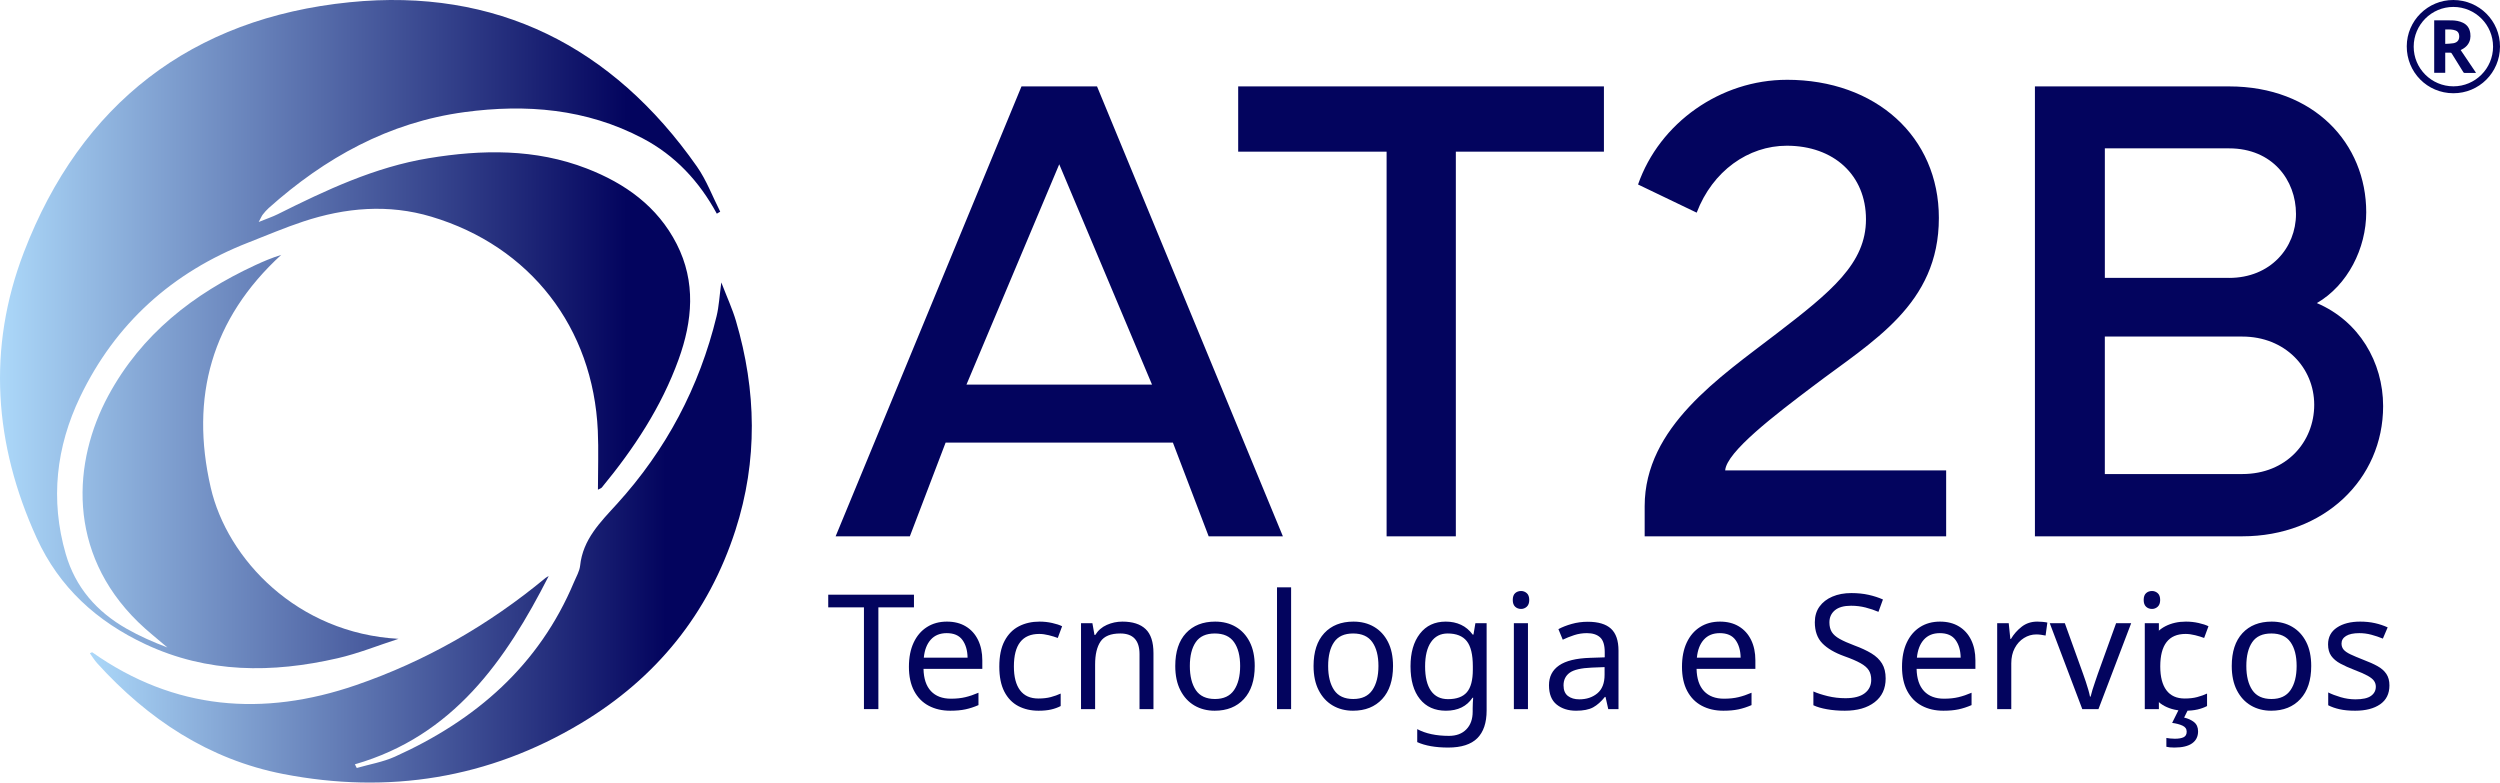
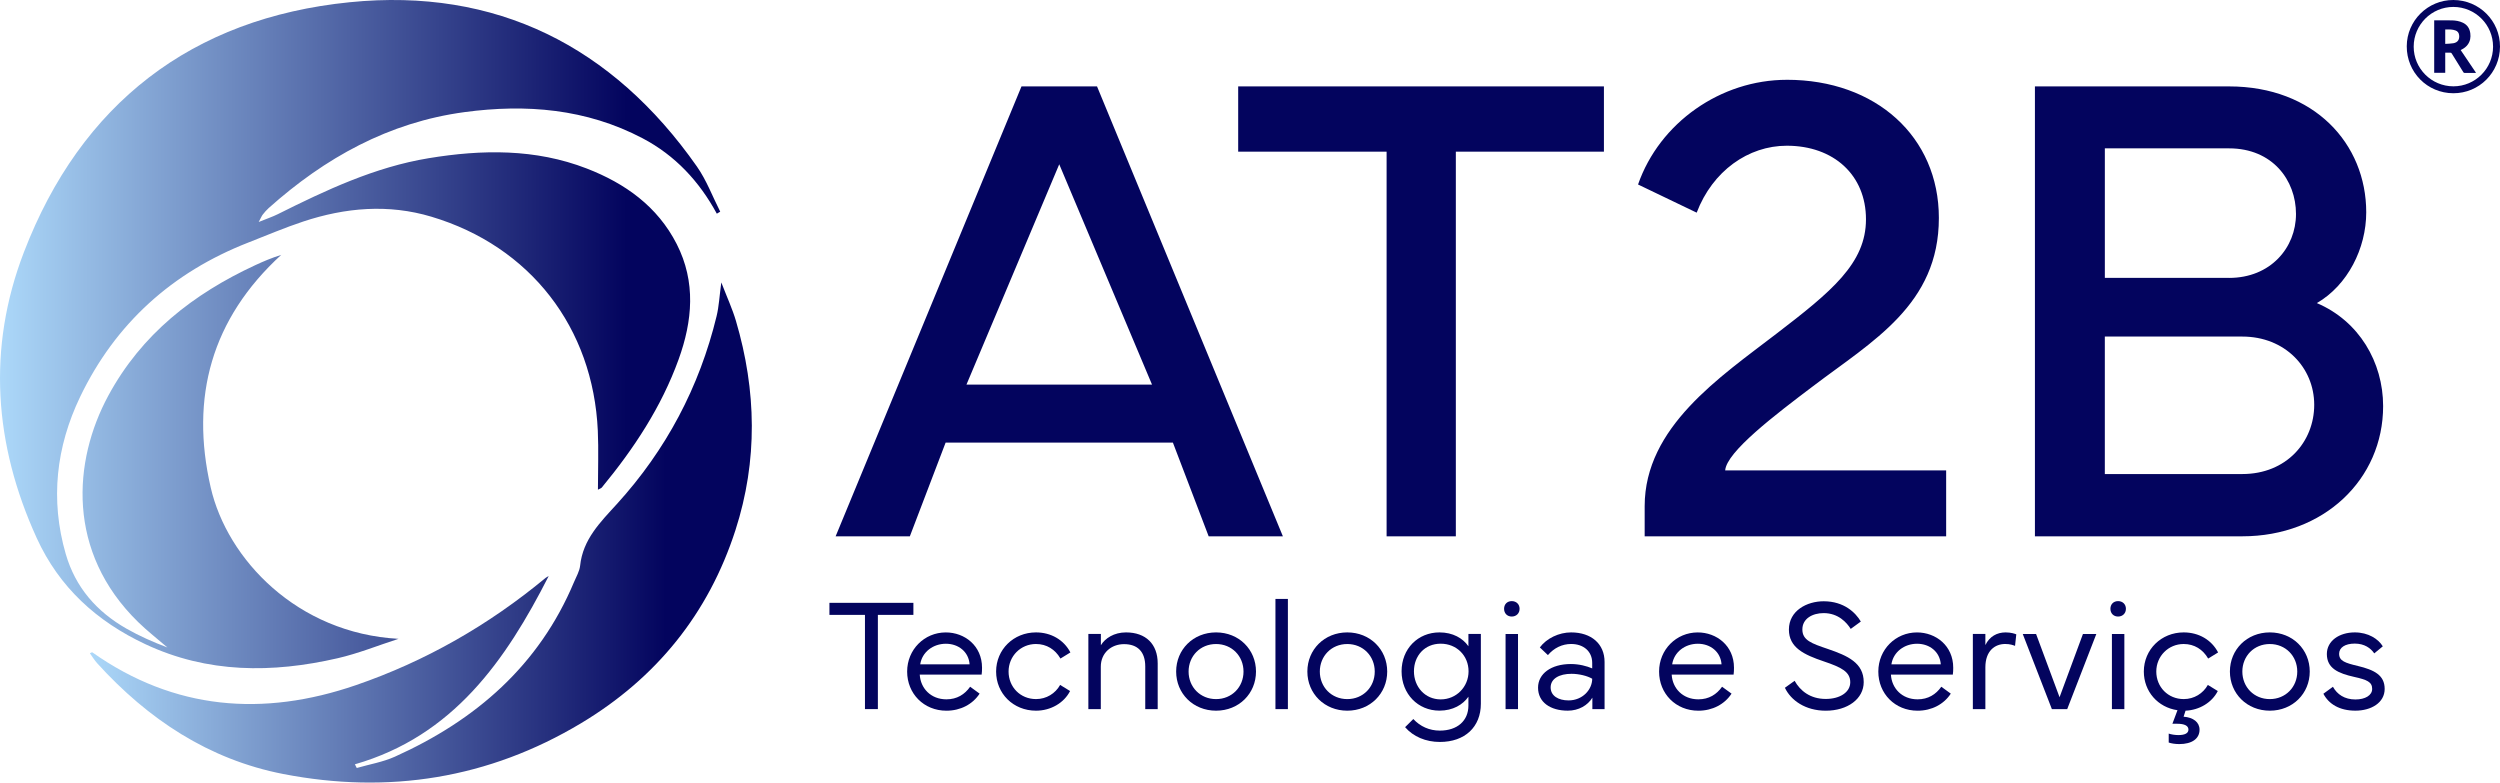
<svg xmlns="http://www.w3.org/2000/svg" xmlns:xlink="http://www.w3.org/1999/xlink" id="Camada_1" data-name="Camada 1" viewBox="0 0 1280 400.68">
  <defs>
    <style>
-       .cls-1, .cls-2 {
+       .cls-1 {
        fill: #03045e;
      }

-       .cls-1, .cls-3, .cls-4 {
+       .cls-1, .cls-2, .cls-3 {
        stroke-width: 0px;
      }

      .cls-2 {
-         font-family: Mundial-Light, Mundial;
-         font-size: 82.05px;
-         font-weight: 300;
+         fill: url(#Gradiente_sem_nome_361-2);
      }

      .cls-3 {
-         fill: url(#Gradiente_sem_nome_361-2);
-       }
- 
-       .cls-5 {
-         letter-spacing: 0em;
-       }
- 
-       .cls-4 {
        fill: url(#Gradiente_sem_nome_361);
-       }
- 
-       .cls-6 {
-         letter-spacing: -.1em;
      }
    </style>
    <linearGradient id="Gradiente_sem_nome_361" data-name="Gradiente sem nome 361" x1="0" y1="171.06" x2="368.75" y2="171.06" gradientUnits="userSpaceOnUse">
      <stop offset="0" stop-color="#fff" />
      <stop offset="0" stop-color="#acd8f9" />
      <stop offset=".87" stop-color="#03045e" />
    </linearGradient>
    <linearGradient id="Gradiente_sem_nome_361-2" data-name="Gradiente sem nome 361" x1="46" y1="272.64" x2="384.93" y2="272.64" xlink:href="#Gradiente_sem_nome_361" />
  </defs>
  <g>
-     <g>
-       <path class="cls-4" d="M367.02,109.41c-8.99-16.55-21.3-29.83-38.05-38.63-28.79-15.12-59.62-17.62-91.12-13.38-38.77,5.21-71.48,23.39-100.31,49.15-1.11.99-2.08,2.15-3.01,3.31-.5.62-.79,1.41-2.08,3.8,4.25-1.72,7.11-2.67,9.78-4,24.72-12.34,49.71-24.13,77.25-28.66,27.31-4.5,54.63-4.92,80.95,5.28,19.61,7.6,36.2,19.37,46.05,38.68,9.91,19.44,8.09,39.33.97,59.05-8.81,24.38-22.91,45.7-39.32,65.59-.34.42-1,.58-1.99,1.12,0-10.33.38-20.27-.06-30.17-2.37-52.86-34.6-94.46-85.2-109.6-22.01-6.59-44.04-4.68-65.62,2.47-9.52,3.15-18.77,7.11-28.12,10.76-38.96,15.21-68.1,41.47-86.13,79.04-12.26,25.57-15.39,52.66-7.35,80.42,4.96,17.13,15.86,29.54,31.12,38.24,6.64,3.78,13.66,6.89,20.93,9.62-4.99-4.31-10.23-8.37-14.94-12.97-36.83-35.91-33.42-82.47-15.31-115.96,17.01-31.46,43.49-52.09,75.29-66.83,4.2-1.95,8.47-3.75,13.23-5.25-35.69,32.76-46.74,72.82-36.09,119.14,8.45,36.74,44.31,74.61,96.14,77.45-10.38,3.36-20.58,7.5-31.18,9.94-33.47,7.69-66.59,7.76-98.46-7.21-24.81-11.65-44.03-29.02-55.58-54.31C-3.06,227.57-6.65,178.3,12.22,129.17,41.44,53.06,98.15,9.28,179.06,1.14c74.95-7.54,134.55,22.5,177.76,84.12,4.93,7.04,8,15.38,11.93,23.11-.58.34-1.15.69-1.73,1.03Z" />
-       <path class="cls-3" d="M280.93,294.95c-22.05,43.29-48.88,81.86-99.23,96.38.32.63.64,1.26.96,1.88,6.53-1.89,13.41-3.03,19.55-5.8,41.39-18.65,73.78-46.67,91.69-89.4,1.15-2.75,2.81-5.5,3.12-8.37,1.43-13.52,10.32-22.23,18.84-31.6,25.17-27.67,42.22-59.82,51.04-96.19,1.2-4.94,1.44-10.11,2.41-17.25,2.96,7.7,5.68,13.56,7.49,19.69,10.53,35.7,11.24,71.53-.24,107.12-13.81,42.8-40.56,75.78-78.99,98.84-47.28,28.38-98.67,36.5-152.49,26.05-38.17-7.41-69.32-28.07-95.28-56.67-1.41-1.55-2.51-3.39-3.8-5.16.6-.24,1.1-.6,1.26-.48,41.98,29.64,87.53,33.1,134.94,16.82,35.63-12.23,68.04-30.81,97.12-54.91.47-.39,1.07-.64,1.61-.95Z" />
-     </g>
-     <path class="cls-1" d="M427.84,274.6l95.16-230.35h38.68l95.16,230.35h-38l-18.32-48h-116.36l-18.32,48h-38ZM589.83,196.91l-47.5-112.8-47.5,112.8h94.99ZM633.94,44.24h187.27v33.42h-75.82v196.94h-35.45V77.66h-75.99v-33.42ZM914.84,40.85c45.63,0,77.86,29.18,77.86,70.74,0,44.44-34.1,63.1-64.46,86.17-19.34,14.59-44.27,33.59-44.95,43.09h113.14v33.76h-154.36v-15.44c0-40.54,38.67-66.15,67.34-88.21,28.33-21.71,45.97-36.13,45.97-58.69s-16.45-37.66-40.54-37.66c-19.68,0-38,12.89-46.14,34.27l-30.02-14.42c11.03-31.72,42.41-53.6,76.16-53.6ZM1041.88,274.6V44.24h99.4c43.59,0,70.23,29.35,70.23,64.46,0,18.49-9.5,37.32-25.28,46.48,21.54,9.16,33.93,30.19,33.93,52.75,0,37.49-30.36,66.66-72.09,66.66h-106.19ZM1141.29,142.29c21.2,0,34.26-15.44,34.26-32.74s-12.04-33.59-34.26-33.59h-63.61v66.32h63.61ZM1077.67,242.71h70.4c22.56,0,36.81-16.45,36.81-35.45s-14.93-34.94-36.81-34.94h-70.4v70.4Z" />
-     <text class="cls-2" transform="translate(423.23 363.06)">
-       <tspan class="cls-6" x="0" y="0">T</tspan>
-       <tspan x="37.62" y="0">ecnologia e Servi</tspan>
-       <tspan class="cls-5" x="670.84" y="0">ç</tspan>
-       <tspan x="714.91" y="0">os</tspan>
-     </text>
+     <path class="cls-3" d="M367.02,109.41c-8.99-16.55-21.3-29.83-38.05-38.63-28.79-15.12-59.62-17.62-91.12-13.38-38.77,5.21-71.48,23.39-100.31,49.15-1.11.99-2.08,2.15-3.01,3.31-.5.62-.79,1.41-2.08,3.8,4.25-1.72,7.11-2.67,9.78-4,24.72-12.34,49.71-24.13,77.25-28.66,27.31-4.5,54.63-4.92,80.95,5.28,19.61,7.6,36.2,19.37,46.05,38.68,9.91,19.44,8.09,39.33.97,59.05-8.81,24.38-22.91,45.7-39.32,65.59-.34.42-1,.58-1.99,1.12,0-10.33.38-20.27-.06-30.17-2.37-52.86-34.6-94.46-85.2-109.6-22.01-6.59-44.04-4.68-65.62,2.47-9.52,3.15-18.77,7.11-28.12,10.76-38.96,15.21-68.1,41.47-86.13,79.04-12.26,25.57-15.39,52.66-7.35,80.42,4.96,17.13,15.86,29.54,31.12,38.24,6.64,3.78,13.66,6.89,20.93,9.62-4.99-4.31-10.23-8.37-14.94-12.97-36.83-35.91-33.42-82.47-15.31-115.96,17.01-31.46,43.49-52.09,75.29-66.83,4.2-1.95,8.47-3.75,13.23-5.25-35.69,32.76-46.74,72.82-36.09,119.14,8.45,36.74,44.31,74.61,96.14,77.45-10.38,3.36-20.58,7.5-31.18,9.94-33.47,7.69-66.59,7.76-98.46-7.21-24.81-11.65-44.03-29.02-55.58-54.31C-3.06,227.57-6.65,178.3,12.22,129.17,41.44,53.06,98.15,9.28,179.06,1.14c74.95-7.54,134.55,22.5,177.76,84.12,4.93,7.04,8,15.38,11.93,23.11-.58.34-1.15.69-1.73,1.03Z" />
+     <path class="cls-2" d="M280.93,294.95c-22.05,43.29-48.88,81.86-99.23,96.38.32.63.64,1.26.96,1.88,6.53-1.89,13.41-3.03,19.55-5.8,41.39-18.65,73.78-46.67,91.69-89.4,1.15-2.75,2.81-5.5,3.12-8.37,1.43-13.52,10.32-22.23,18.84-31.6,25.17-27.67,42.22-59.82,51.04-96.19,1.2-4.94,1.44-10.11,2.41-17.25,2.96,7.7,5.68,13.56,7.49,19.69,10.53,35.7,11.24,71.53-.24,107.12-13.81,42.8-40.56,75.78-78.99,98.84-47.28,28.38-98.67,36.5-152.49,26.05-38.17-7.41-69.32-28.07-95.28-56.67-1.41-1.55-2.51-3.39-3.8-5.16.6-.24,1.1-.6,1.26-.48,41.98,29.64,87.53,33.1,134.94,16.82,35.63-12.23,68.04-30.81,97.12-54.91.47-.39,1.07-.64,1.61-.95Z" />
+   </g>
+   <path class="cls-1" d="M427.84,274.6l95.16-230.35h38.68l95.16,230.35h-38l-18.32-48h-116.36l-18.32,48h-38ZM589.83,196.91l-47.5-112.8-47.5,112.8h94.99ZM633.94,44.24h187.27v33.42h-75.82v196.94h-35.45V77.66h-75.99v-33.42ZM914.84,40.85c45.63,0,77.86,29.18,77.86,70.74,0,44.44-34.1,63.1-64.46,86.17-19.34,14.59-44.27,33.59-44.95,43.09h113.14v33.76h-154.36v-15.44c0-40.54,38.67-66.15,67.34-88.21,28.33-21.71,45.97-36.13,45.97-58.69s-16.45-37.66-40.54-37.66c-19.68,0-38,12.89-46.14,34.27l-30.02-14.42c11.03-31.72,42.41-53.6,76.16-53.6ZM1041.88,274.6V44.24h99.4c43.59,0,70.23,29.35,70.23,64.46,0,18.49-9.5,37.32-25.28,46.48,21.54,9.16,33.93,30.19,33.93,52.75,0,37.49-30.36,66.66-72.09,66.66h-106.19ZM1141.29,142.29c21.2,0,34.26-15.44,34.26-32.74s-12.04-33.59-34.26-33.59h-63.61v66.32h63.61ZM1077.67,242.71h70.4c22.56,0,36.81-16.45,36.81-35.45s-14.93-34.94-36.81-34.94h-70.4v70.4Z" />
+   <g>
+     <path class="cls-1" d="M424.67,308.65h42.99v6.17h-18.19v48.24h-6.61v-48.24h-18.19v-6.17Z" />
+     <path class="cls-1" d="M484.25,323.8c9.62,0,18.55,6.77,18.55,18.07,0,1.16-.04,2.44-.2,3.53h-31.69c.4,7.01,5.65,12.66,13.66,12.66,5.41,0,9.38-2.52,12.14-6.45l4.85,3.53c-3.53,5.45-9.78,8.74-16.99,8.74-11.58,0-20.11-8.74-20.11-20.04s8.85-20.04,19.79-20.04ZM471.15,340.14h25.28c-.44-6.33-5.61-10.54-12.14-10.54s-12.18,4.21-13.14,10.54Z" />
+     <path class="cls-1" d="M510.01,343.83c0-11.3,8.98-20.04,20.4-20.04,7.73,0,14.27,3.81,17.63,10.26l-5.09,3.13c-2.68-4.65-7.05-7.45-12.54-7.45-7.81,0-14.02,6.21-14.02,14.1s5.97,14.1,14.06,14.1c5.33,0,9.9-2.88,12.34-7.25l5.09,3.13c-3.13,6.13-9.94,10.06-17.43,10.06-11.7,0-20.44-8.82-20.44-20.04Z" />
+     <path class="cls-1" d="M557.24,363.06v-38.47h6.41v5.77c2.16-3.57,6.73-6.57,12.86-6.57,10.14,0,16.23,5.97,16.23,15.87v23.4h-6.37v-21.84c0-7.49-3.89-11.42-10.86-11.42-6.57,0-11.9,4.53-11.9,11.54v21.72h-6.37Z" />
+     <path class="cls-1" d="M602.19,343.83c0-11.26,8.73-20.04,20.44-20.04s20.44,8.78,20.44,20.04-8.73,20.04-20.44,20.04-20.44-8.78-20.44-20.04ZM622.62,357.94c8.09,0,14.06-6.17,14.06-14.1s-5.97-14.1-14.06-14.1-14.06,6.17-14.06,14.1,5.97,14.1,14.06,14.1Z" />
+     <path class="cls-1" d="M653.03,306.65h6.37v56.42h-6.37v-56.42Z" />
+     <path class="cls-1" d="M669.37,343.83c0-11.26,8.74-20.04,20.44-20.04s20.44,8.78,20.44,20.04-8.74,20.04-20.44,20.04-20.44-8.78-20.44-20.04ZM689.81,357.94c8.09,0,14.06-6.17,14.06-14.1s-5.97-14.1-14.06-14.1-14.06,6.17-14.06,14.1,5.97,14.1,14.06,14.1Z" />
+     <path class="cls-1" d="M717.61,343.71c0-11.54,8.38-19.92,19.39-19.92,6.89,0,11.94,2.97,14.83,7.09v-6.29h6.37v35.7c0,11.94-8.17,19.59-21,19.59-7.17,0-13.62-2.72-17.79-7.57l4.21-4.17c3.53,3.81,8.21,5.93,13.58,5.93,8.94,0,14.63-5.01,14.63-12.86v-4.49c-2.81,4.05-7.93,7.13-14.83,7.13-11.02,0-19.39-8.58-19.39-20.16ZM723.94,343.71c0,7.97,5.69,14.38,13.7,14.38s14.26-6.41,14.26-14.38-6.05-14.14-14.26-14.14-13.7,6.21-13.7,14.14Z" />
+     <path class="cls-1" d="M774.02,307.77c2.32,0,4.01,1.6,4.01,3.93s-1.68,3.97-4.01,3.97-3.93-1.64-3.93-3.97,1.6-3.93,3.93-3.93ZM777.22,324.6v38.47h-6.37v-38.47h6.37Z" />
+     <path class="cls-1" d="M787.48,352.08c0-7.13,6.69-12.1,16.79-12.1,4.25,0,8.13,1.04,10.94,2.24v-2.8c0-6.01-4.53-9.7-10.78-9.7-4.65,0-8.82,2.08-11.9,5.69l-4.13-3.93c3.45-4.65,9.78-7.69,15.99-7.69,10.42,0,17.15,5.93,17.15,15.11v24.16h-6.25v-5.85c-2.36,3.93-7.01,6.65-12.58,6.65-8.9,0-15.23-4.29-15.23-11.78ZM793.93,351.96c0,4.33,3.97,6.65,9.18,6.65,7.13,0,12.1-5.49,12.1-11.1-2.52-1.48-6.77-2.52-10.62-2.52-6.17,0-10.66,2.44-10.66,6.97Z" />
+     <path class="cls-1" d="M869.25,323.8c9.62,0,18.55,6.77,18.55,18.07,0,1.16-.04,2.44-.2,3.53h-31.7c.4,7.01,5.65,12.66,13.66,12.66,5.41,0,9.38-2.52,12.14-6.45l4.85,3.53c-3.53,5.45-9.78,8.74-16.99,8.74-11.58,0-20.11-8.74-20.11-20.04s8.86-20.04,19.79-20.04ZM856.15,340.14h25.28c-.44-6.33-5.61-10.54-12.14-10.54s-12.18,4.21-13.14,10.54Z" />
+     <path class="cls-1" d="M918.84,348.56c2.8,5.05,7.93,9.3,15.95,9.3,7.33,0,12.54-3.49,12.54-8.54,0-5.37-4.53-7.65-13.58-10.7-10.1-3.41-17.83-7.05-17.83-16.27,0-9.7,9.22-14.5,17.79-14.5,10.5,0,16.39,5.89,19.03,10.38l-5.17,3.77c-2.04-3.25-6.33-8.09-13.86-8.09-5.69,0-10.9,2.8-10.9,8.37s4.77,7.17,13.02,9.98c10.22,3.49,18.39,7.13,18.39,16.99,0,8.54-8.21,14.63-19.43,14.63-10.42,0-17.87-5.29-20.92-11.74l4.97-3.57Z" />
+     <path class="cls-1" d="M981.5,323.8c9.62,0,18.55,6.77,18.55,18.07,0,1.16-.04,2.44-.2,3.53h-31.7c.4,7.01,5.65,12.66,13.66,12.66,5.41,0,9.38-2.52,12.14-6.45l4.85,3.53c-3.53,5.45-9.78,8.74-16.99,8.74-11.58,0-20.11-8.74-20.11-20.04s8.86-20.04,19.79-20.04ZM968.4,340.14h25.28c-.44-6.33-5.61-10.54-12.14-10.54s-12.18,4.21-13.14,10.54Z" />
+     <path class="cls-1" d="M1010.1,363.06v-38.47h6.41v5.69c2.16-4.45,5.97-6.49,10.38-6.49,2.72,0,4.73.68,5.45,1l-.64,5.89c-1.08-.4-2.56-.96-5.05-.96-5.13,0-10.14,3.37-10.14,11.98v21.36h-6.41Z" />
+     <path class="cls-1" d="M1035.66,324.6h6.81l12.02,32.38,11.98-32.38h6.85l-14.91,38.47h-7.85l-14.91-38.47Z" />
+     <path class="cls-1" d="M1084.46,307.77c2.32,0,4.01,1.6,4.01,3.93s-1.68,3.97-4.01,3.97-3.93-1.64-3.93-3.97,1.6-3.93,3.93-3.93ZM1087.67,324.6v38.47h-6.37v-38.47h6.37Z" />
+     <path class="cls-1" d="M1097.64,343.83c0-11.3,8.98-20.04,20.4-20.04,7.73,0,14.26,3.81,17.63,10.26l-5.09,3.13c-2.68-4.65-7.05-7.45-12.54-7.45-7.81,0-14.02,6.21-14.02,14.1s5.97,14.1,14.06,14.1c5.33,0,9.9-2.88,12.34-7.25l5.09,3.13c-3,5.89-9.38,9.74-16.51,10.06l-1,3.08c4.97.36,8.17,2.84,8.17,6.65,0,4.61-3.89,7.37-10.38,7.37-2.16,0-4.25-.36-5.41-.8v-4.57c1.16.4,3.08.76,4.97.76,3.33,0,5.13-.96,5.13-2.8,0-2-2-3-5.85-3h-2.36l2.6-6.93c-10.06-1.44-17.23-9.62-17.23-19.79Z" />
+     <path class="cls-1" d="M1141.71,343.83c0-11.26,8.74-20.04,20.44-20.04s20.44,8.78,20.44,20.04-8.74,20.04-20.44,20.04-20.44-8.78-20.44-20.04ZM1162.14,357.94c8.09,0,14.06-6.17,14.06-14.1s-5.97-14.1-14.06-14.1-14.06,6.17-14.06,14.1,5.97,14.1,14.06,14.1Z" />
+     <path class="cls-1" d="M1194.47,351.64c2.12,3.85,5.93,6.49,11.5,6.49,5.01,0,8.58-2.12,8.58-5.41,0-3.57-2.64-4.69-9.14-6.13-8.21-1.84-14.06-4.37-14.06-11.74,0-6.73,6.37-11.06,14.3-11.06,6.93,0,12.06,3.37,14.34,7.13l-4.37,3.61c-1.84-2.68-5.01-5.01-9.98-5.01s-8.01,2.04-8.01,5.21c0,3.69,3.08,4.69,9.62,6.25,8.29,2,13.7,4.65,13.7,11.74s-6.89,11.14-14.99,11.14-13.62-3.37-16.39-8.66l4.89-3.57Z" />
  </g>
  <g>
    <path class="cls-1" d="M1256.16,0c13.25.05,23.89,10.72,23.84,23.89-.06,13.29-10.71,23.9-23.93,23.85-13.31-.05-23.87-10.72-23.81-24.06.05-13.1,10.78-23.73,23.91-23.68ZM1256.13,44.2c11.18.02,20.3-9.09,20.32-20.29.02-11.24-9.09-20.36-20.34-20.36-11.18,0-20.27,9.09-20.3,20.31-.03,11.19,9.09,20.32,20.32,20.34Z" />
    <path class="cls-1" d="M1259.86,25.62c2.64,3.91,5.23,7.77,7.87,11.68-.18.02-.32.04-.45.04-1.8,0-3.6,0-5.39,0-.32,0-.5-.11-.66-.38-1.98-3.21-3.98-6.4-5.96-9.61-.17-.28-.35-.37-.67-.37-.86.02-1.72,0-2.64,0v10.3h-5.65V10.41c.14,0,.25,0,.36,0,2.88,0,5.75-.03,8.63.02,1.97.04,3.9.34,5.71,1.21,2.26,1.09,3.46,2.93,3.78,5.4.27,2.09-.03,4.04-1.29,5.77-.79,1.08-1.81,1.87-2.99,2.48-.2.1-.4.2-.64.33ZM1251.97,22.47c1.43-.1,2.81-.1,4.14-.33,2.27-.4,3.28-1.93,2.96-4.22-.16-1.16-.79-1.97-1.89-2.34-.73-.25-1.51-.41-2.29-.47-.96-.08-1.94-.02-2.93-.02v7.38Z" />
  </g>
</svg>
